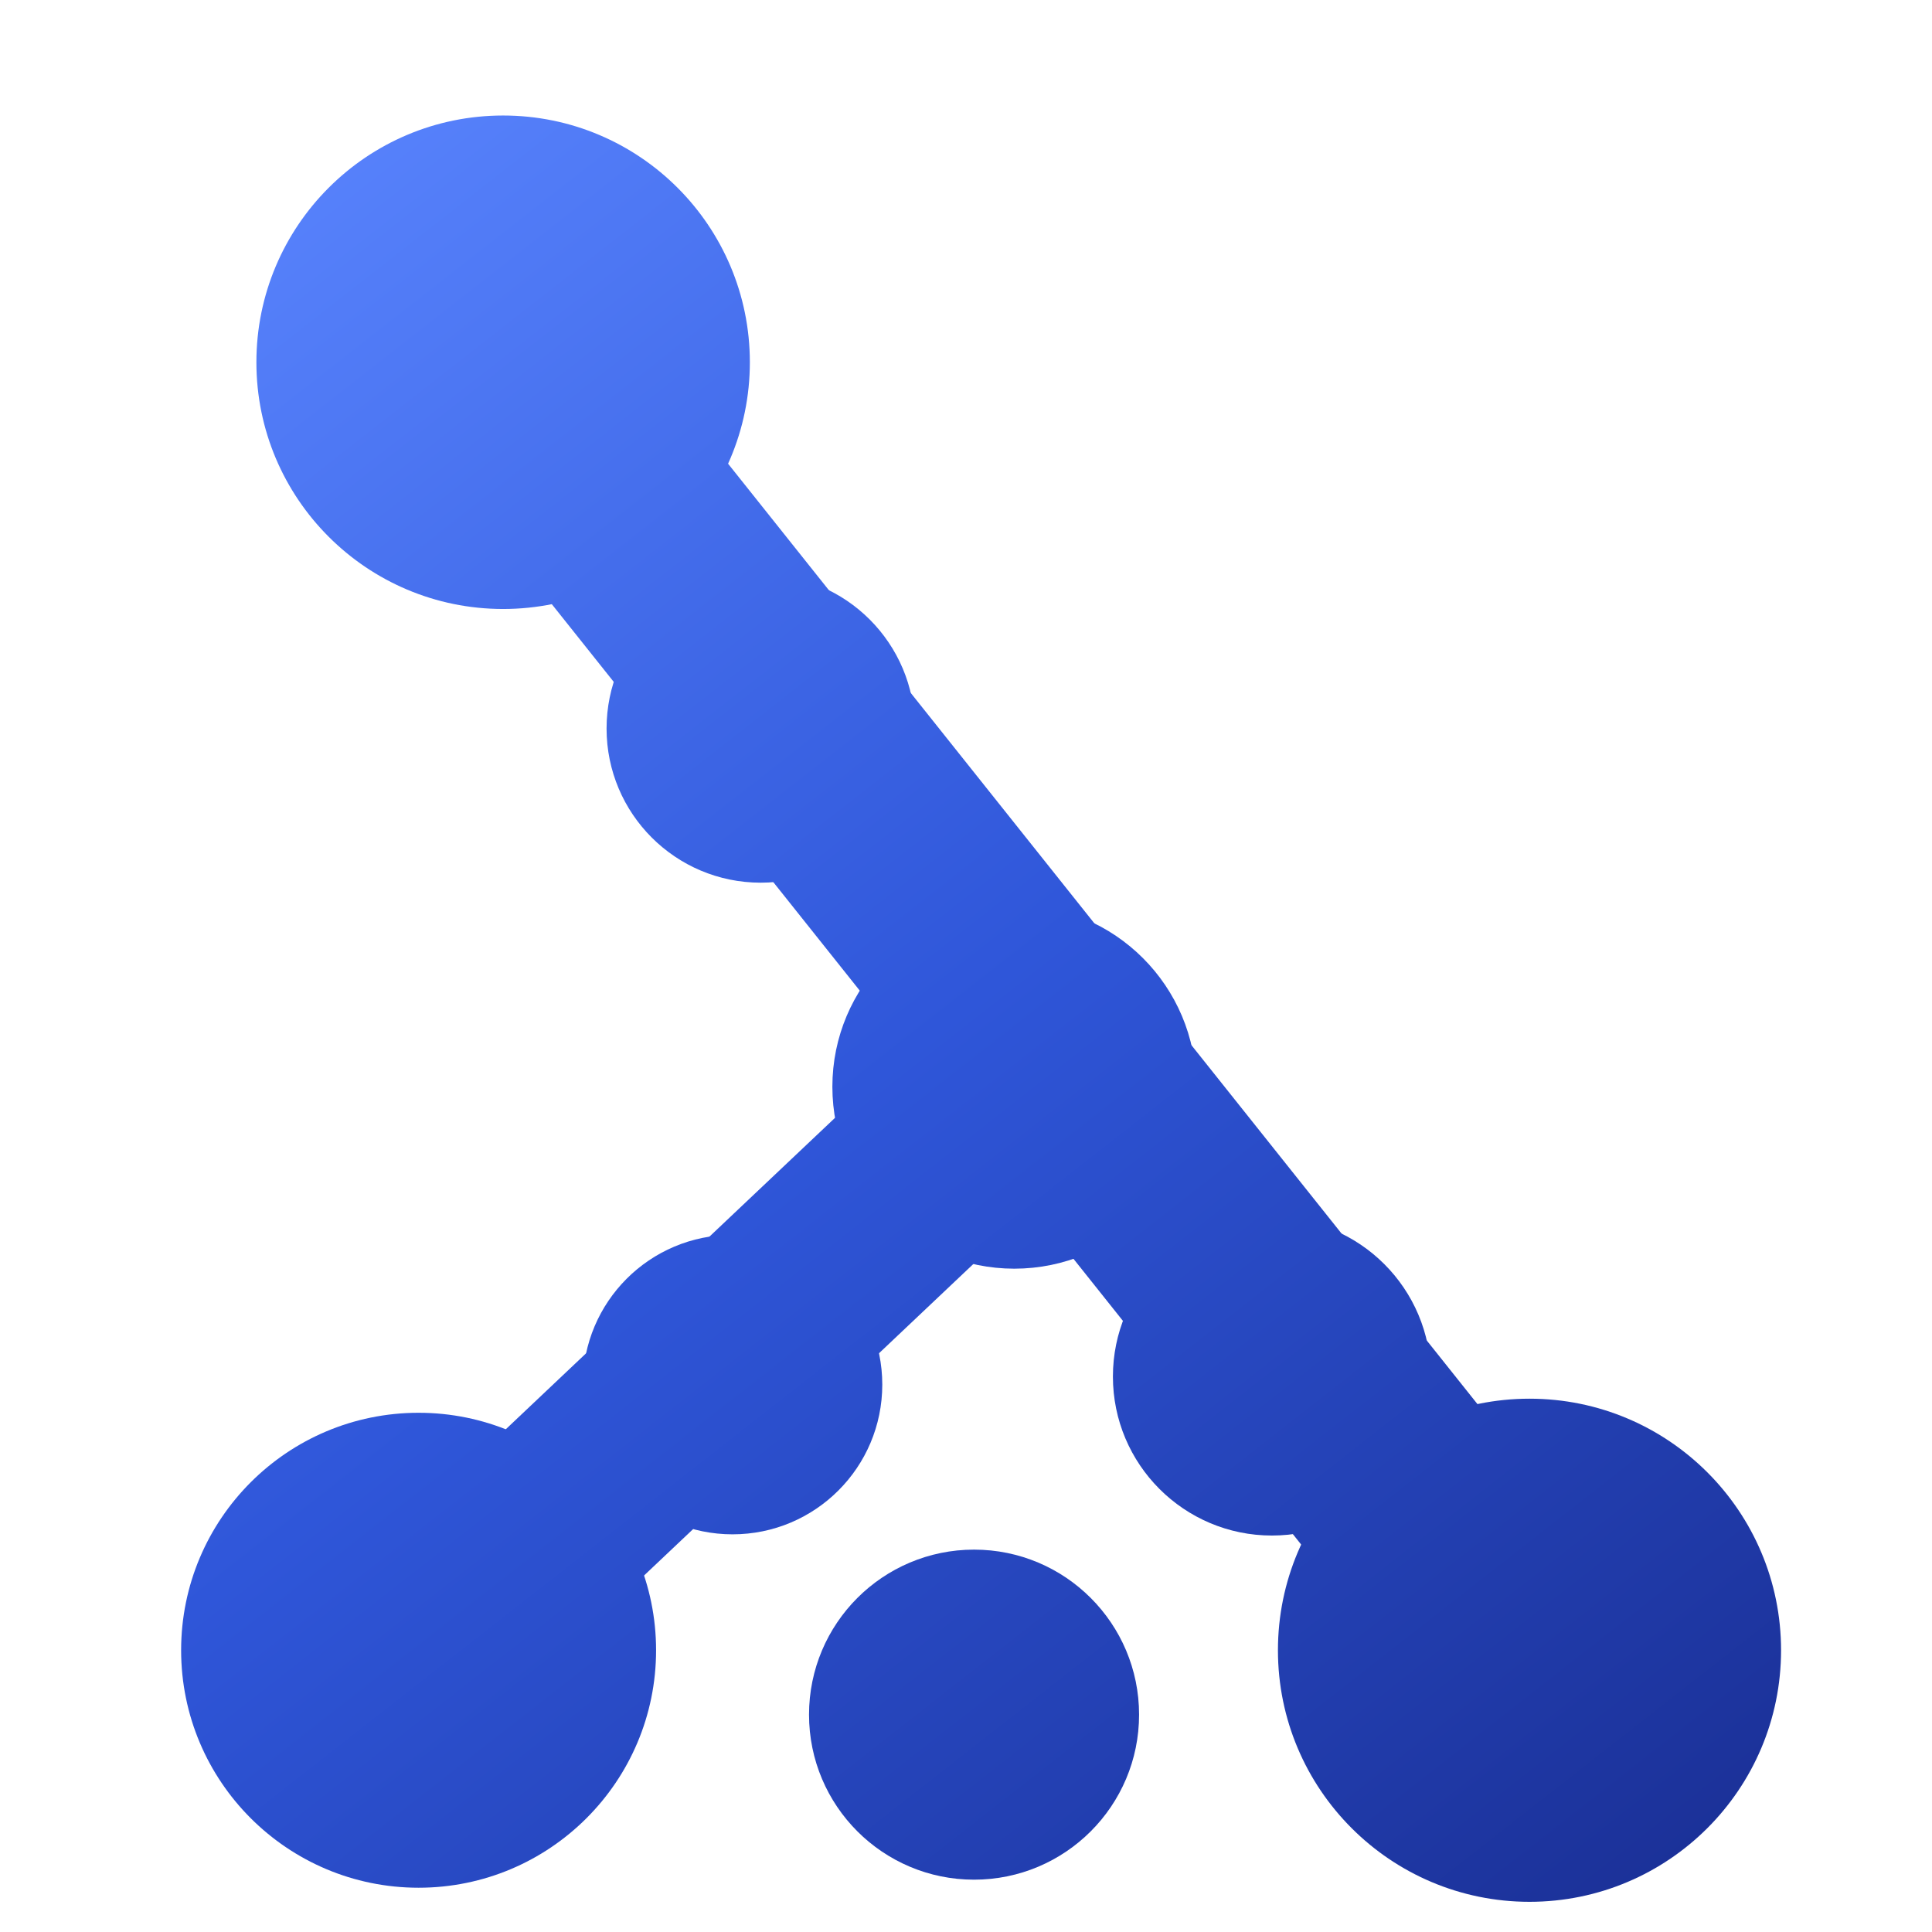
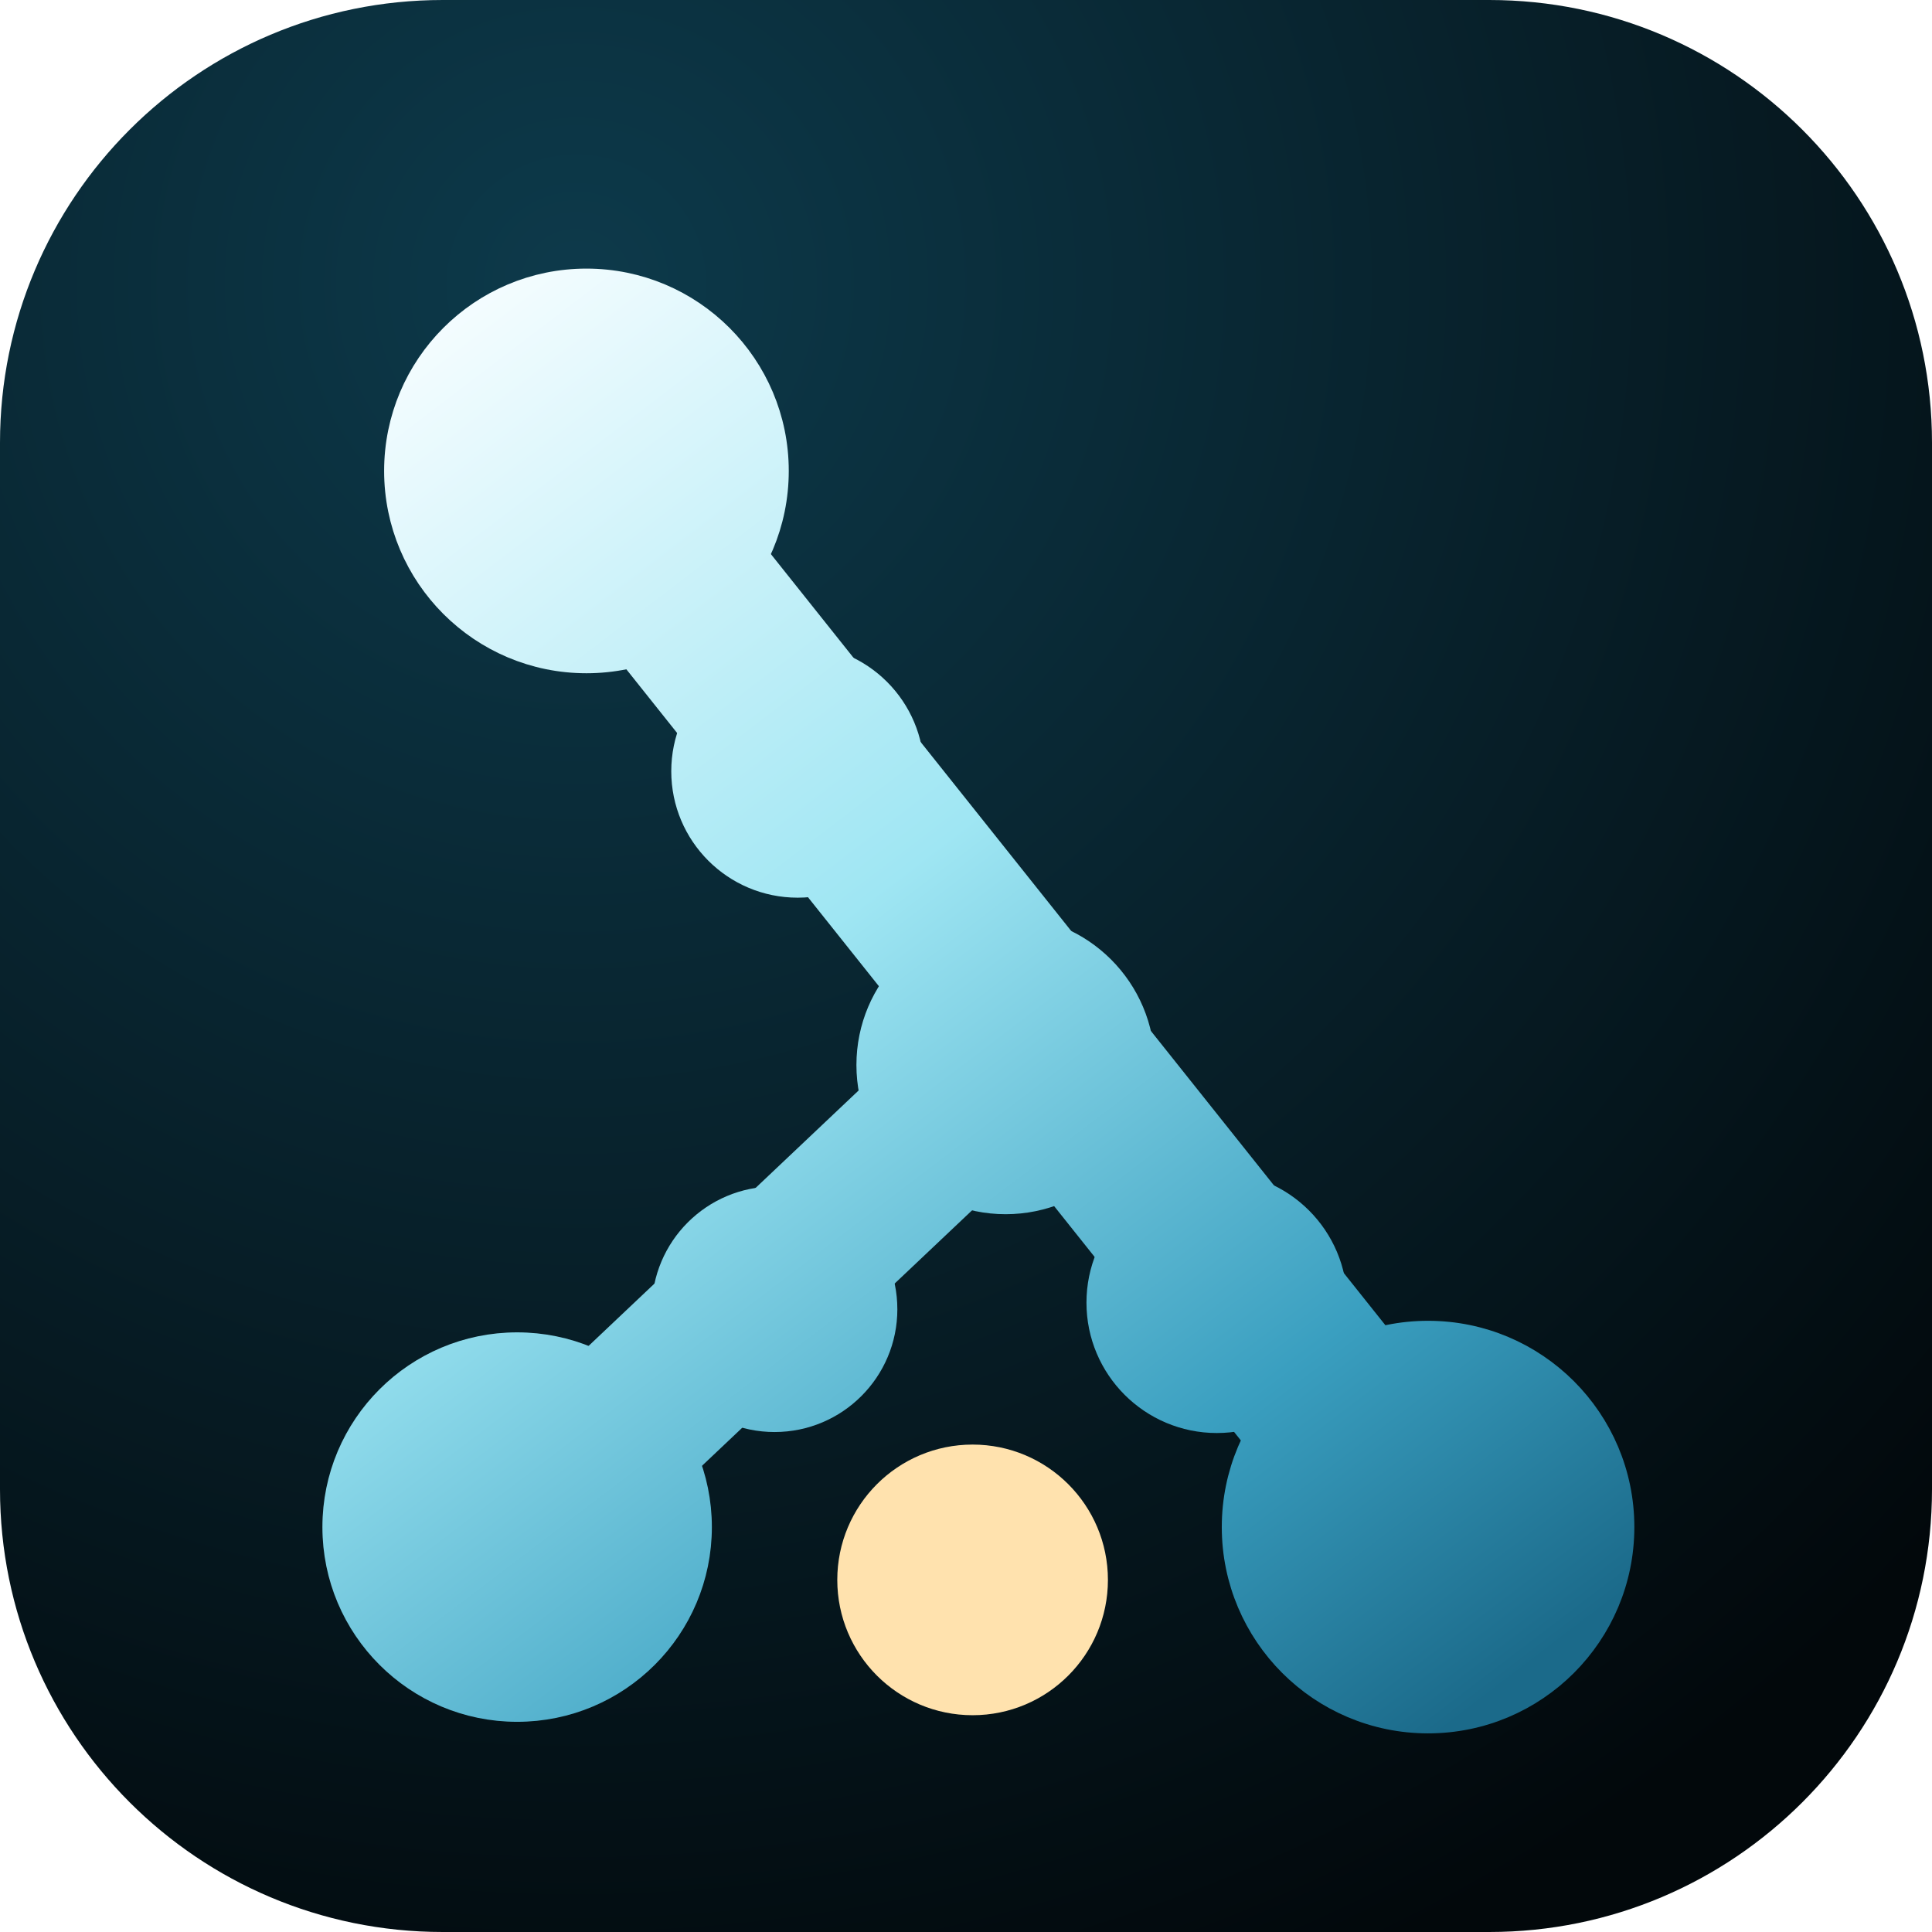
<svg xmlns="http://www.w3.org/2000/svg" viewBox="0 0 48 48">
  <defs>
-     <linearGradient id="g" gradientUnits="userSpaceOnUse" x1="6" y1="2" x2="42" y2="48">
-       <stop offset="0" stop-color="#5b86ff" />
-       <stop offset=".5" stop-color="#2f56d9" />
-       <stop offset="1" stop-color="#1a2f95" />
+     <linearGradient id="g" gradientUnits="userSpaceOnUse" x1="8" y1="4" x2="40" y2="46">
+       <stop offset="0" stop-color="#f6fdff" />
+       <stop offset=".42" stop-color="#9fe6f3" />
+       <stop offset=".78" stop-color="#3a9fc0" />
+       <stop offset="1" stop-color="#1b6a8a" />
    </linearGradient>
+     <radialGradient id="b" cx=".3" cy=".15" r=".95">
+       <stop offset="0" stop-color="#0d3a4b" />
+       <stop offset="1" stop-color="#02080b" />
+     </radialGradient>
  </defs>
-   <g fill="url(#g)" stroke="url(#g)" stroke-linecap="round" stroke-linejoin="round">
+   <rect width="48" height="48" rx="11" fill="url(#b)" />
+   <g transform="translate(24 24) scale(.82) translate(-24 -24)" fill="url(#g)" stroke="url(#g)" stroke-linecap="round" stroke-linejoin="round">
    <path d="M12.5 9L38 41" stroke-width="5.6" fill="none" />
    <path d="M25.2 27L10.4 41" stroke-width="5" fill="none" />
    <circle cx="12.5" cy="9" r="5.63" />
    <circle cx="18.9" cy="18.1" r="3.33" />
    <circle cx="25.2" cy="27" r="4.02" />
    <circle cx="31.6" cy="34.2" r="3.45" />
    <circle cx="38" cy="41" r="5.75" />
    <circle cx="18.2" cy="34.4" r="3.22" />
    <circle cx="10.4" cy="41" r="5.40" />
-     <circle cx="24.2" cy="42.6" r="3.6" />
+     <circle cx="24.2" cy="42.6" r="3.6" fill="#ffe2ae" stroke="#ffe2ae" />
  </g>
</svg>
